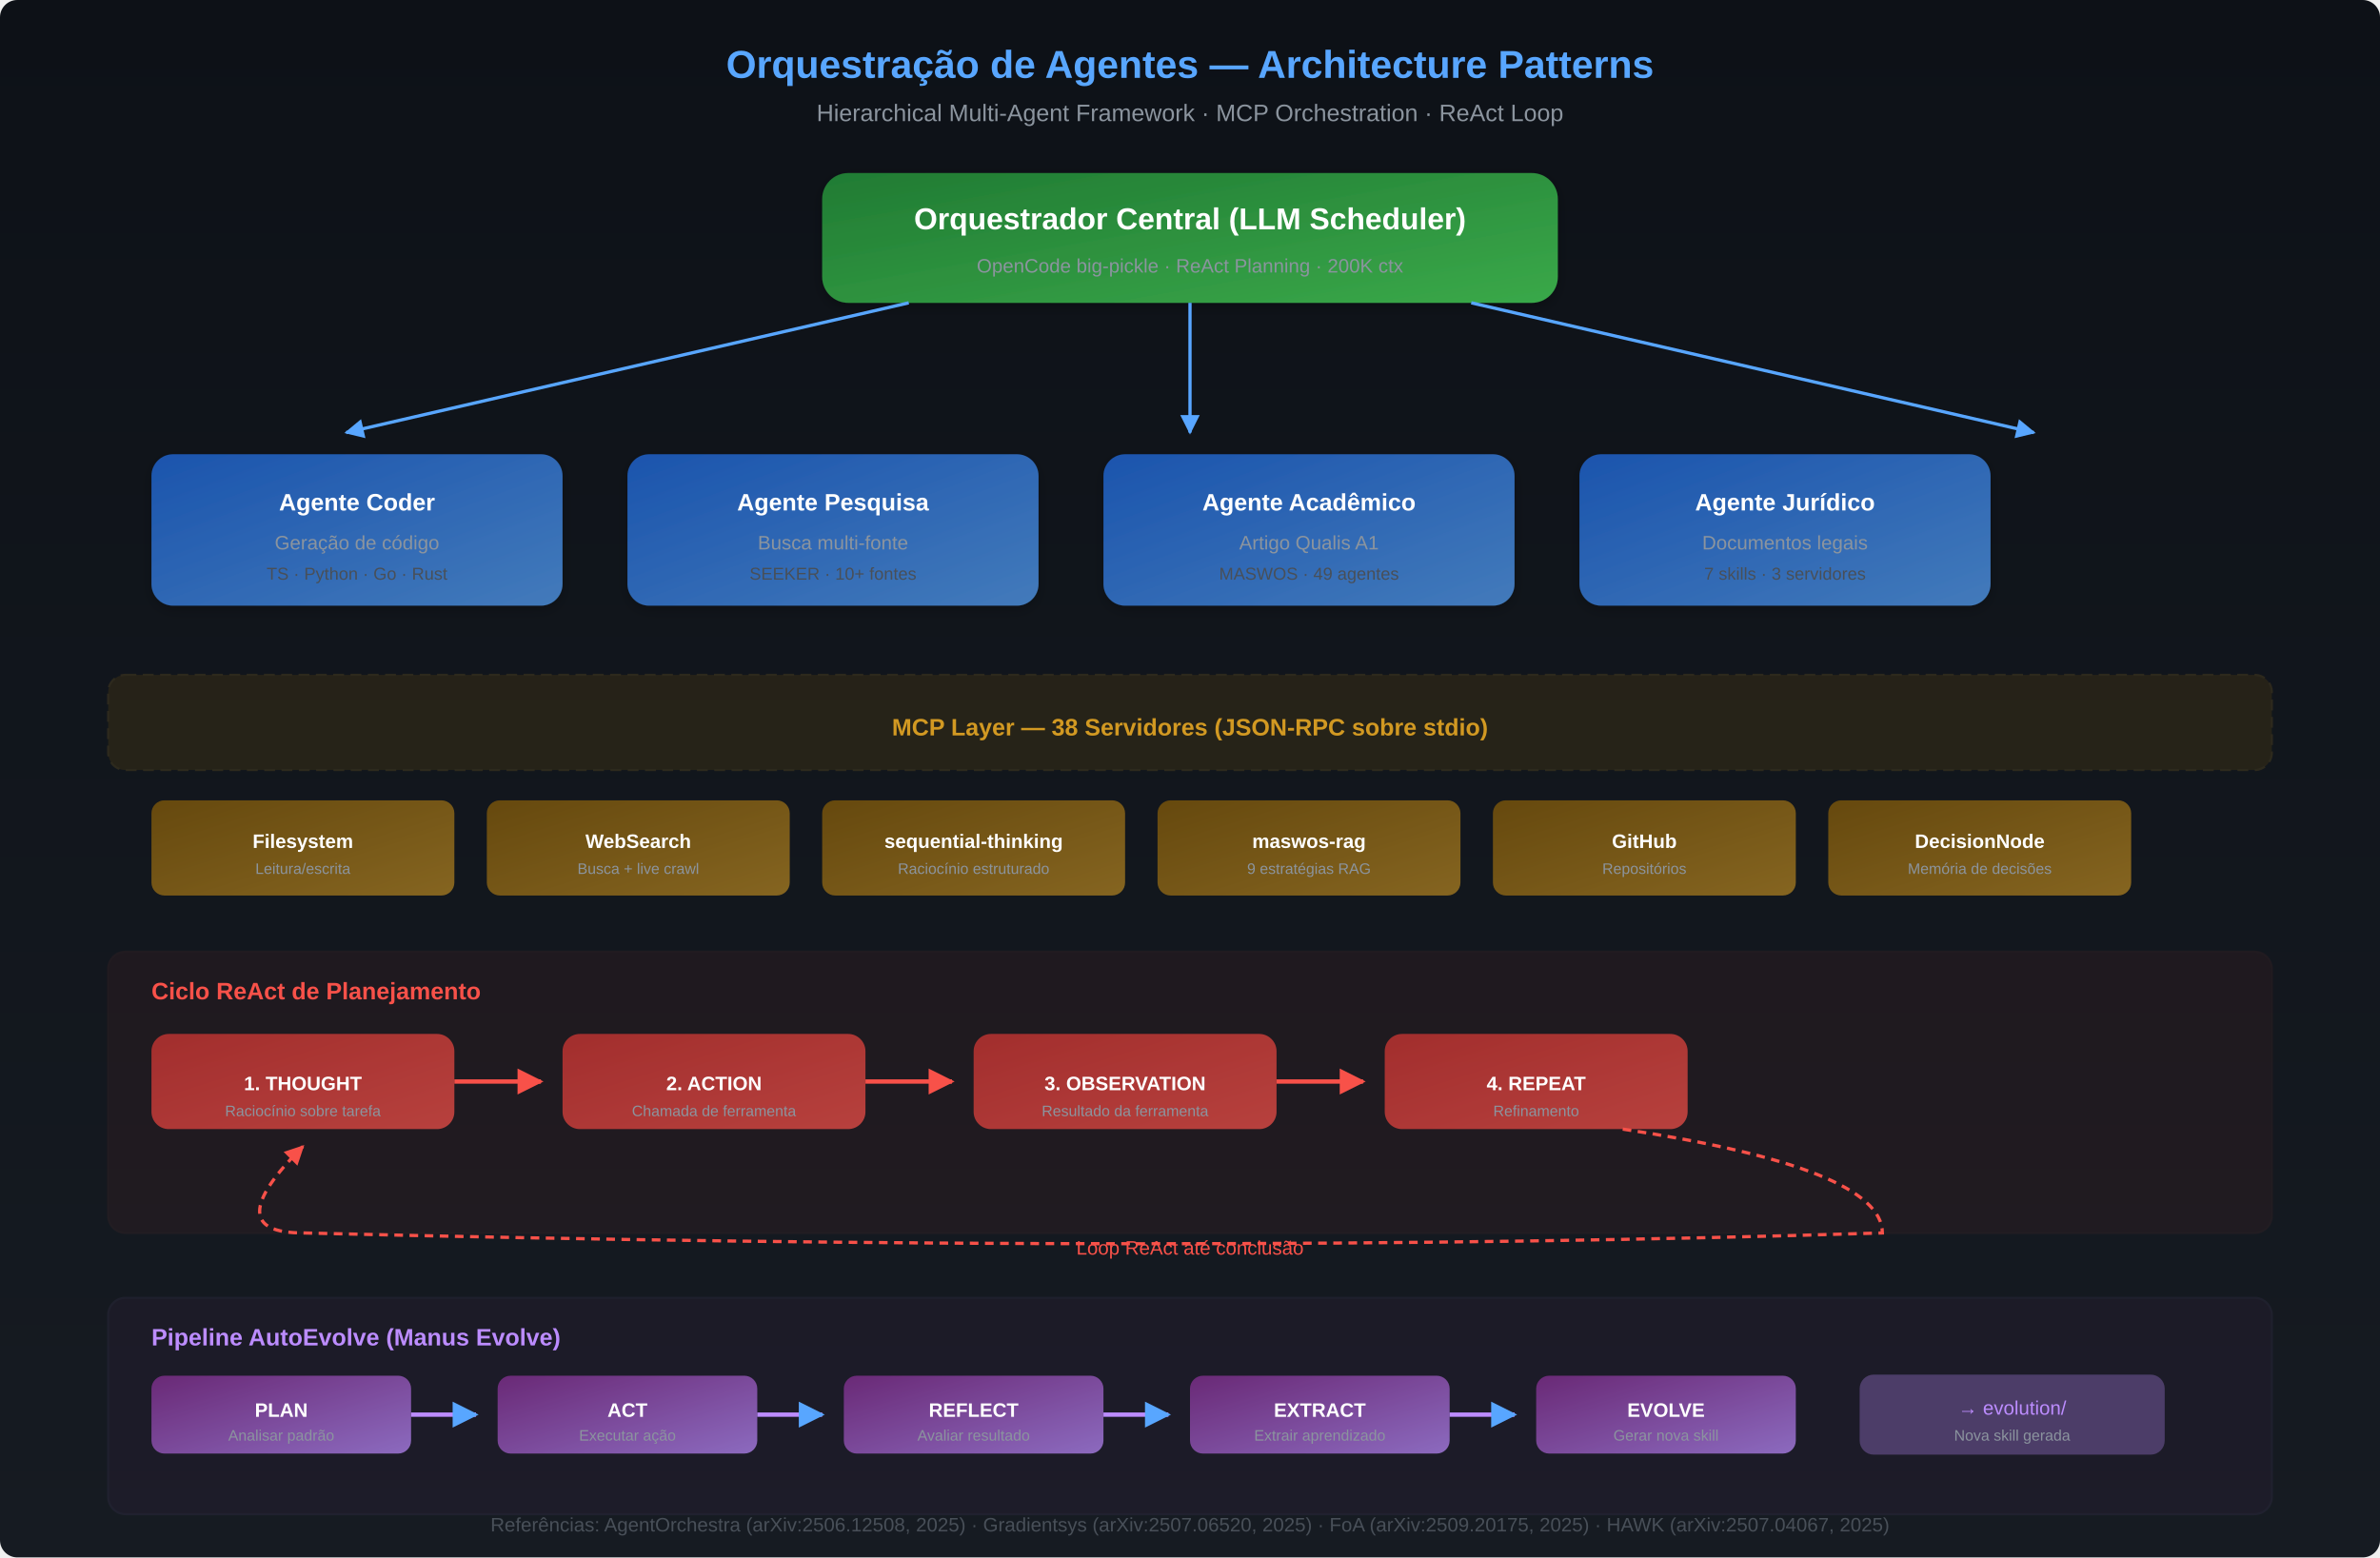
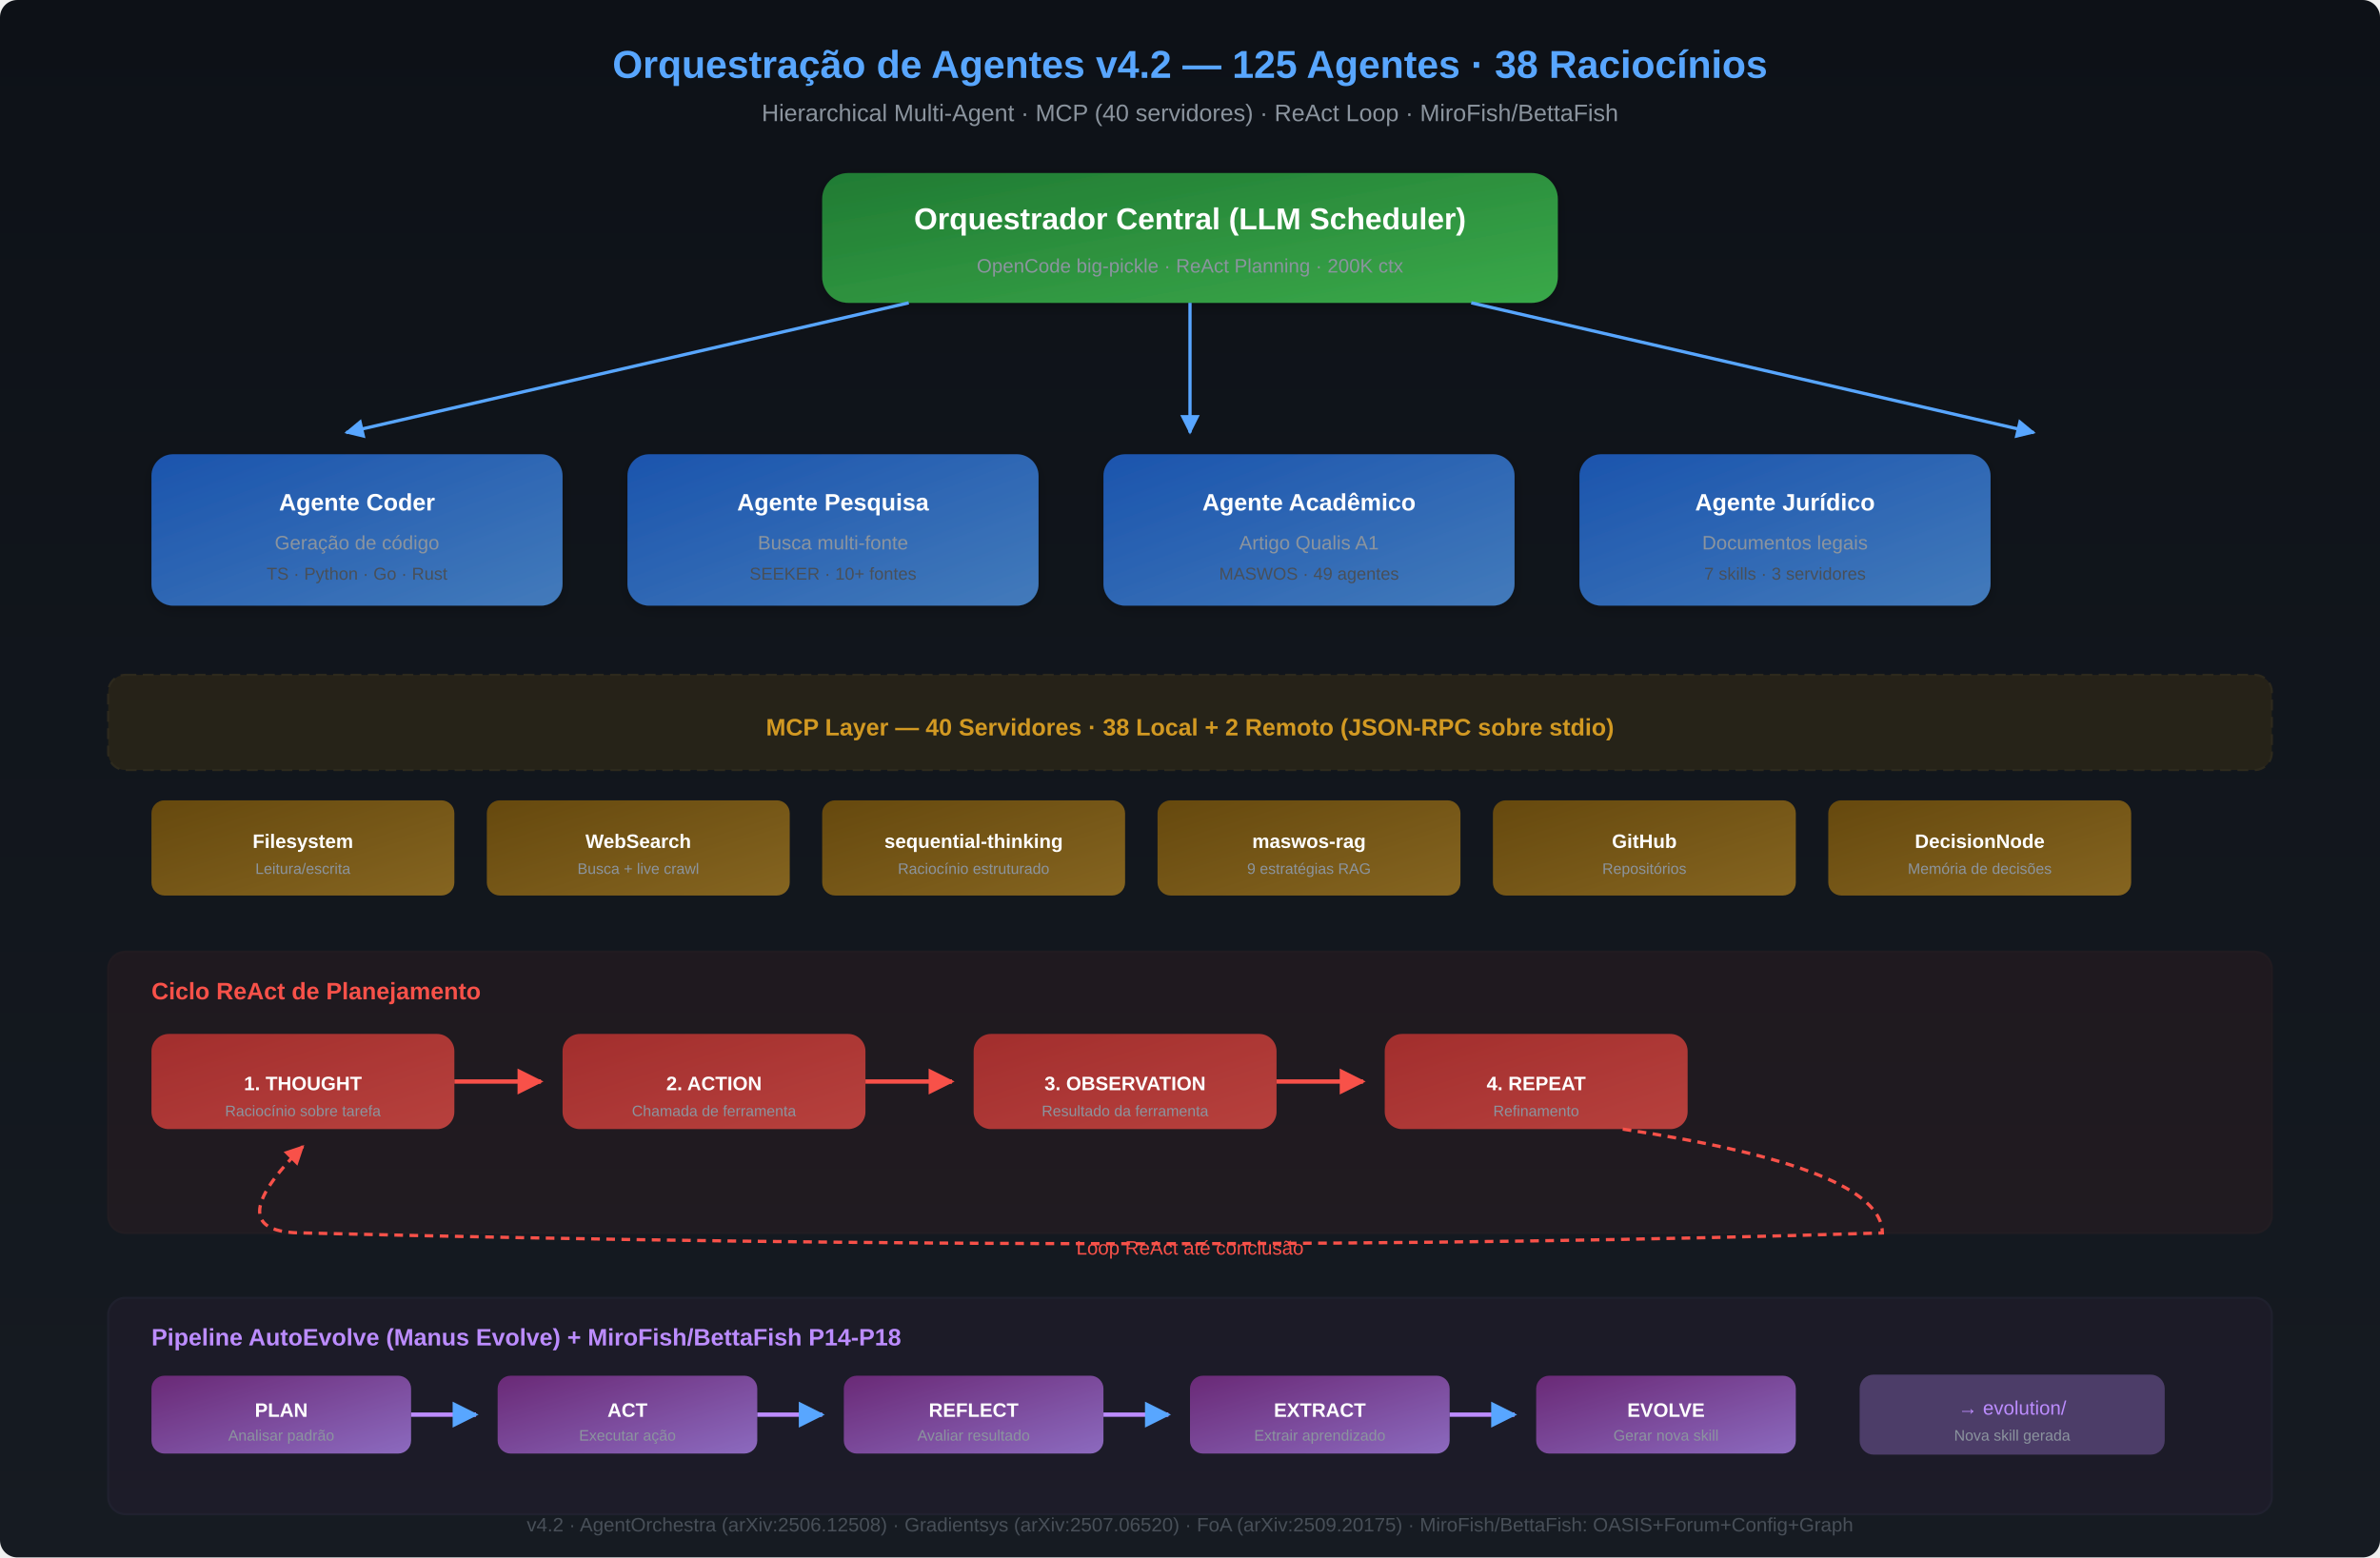
<svg xmlns="http://www.w3.org/2000/svg" viewBox="0 0 1100 720" font-family="Segoe UI, Arial, sans-serif">
  <defs>
    <linearGradient id="bg" x1="0" y1="0" x2="0" y2="1">
      <stop offset="0%" stop-color="#0d1117" />
      <stop offset="100%" stop-color="#161b22" />
    </linearGradient>
    <linearGradient id="orq" x1="0" y1="0" x2="1" y2="1">
      <stop offset="0%" stop-color="#238636" />
      <stop offset="100%" stop-color="#3fb950" />
    </linearGradient>
    <linearGradient id="agent" x1="0" y1="0" x2="1" y2="1">
      <stop offset="0%" stop-color="#1f6feb" />
      <stop offset="100%" stop-color="#58a6ff" />
    </linearGradient>
    <linearGradient id="tool" x1="0" y1="0" x2="1" y2="1">
      <stop offset="0%" stop-color="#9e6a03" />
      <stop offset="100%" stop-color="#d29922" />
    </linearGradient>
    <linearGradient id="pipe" x1="0" y1="0" x2="1" y2="1">
      <stop offset="0%" stop-color="#8b2f97" />
      <stop offset="100%" stop-color="#bc8cff" />
    </linearGradient>
    <linearGradient id="loop" x1="0" y1="0" x2="1" y2="1">
      <stop offset="0%" stop-color="#da3633" />
      <stop offset="100%" stop-color="#f85149" />
    </linearGradient>
    <filter id="shadow">
      <feDropShadow dx="0" dy="2" stdDeviation="3" flood-opacity="0.3" />
    </filter>
    <marker id="arw" viewBox="0 0 10 10" refX="9" refY="5" markerWidth="6" markerHeight="6" orient="auto">
      <path d="M0,0 L10,5 L0,10 Z" fill="#58a6ff" />
    </marker>
    <marker id="arw2" viewBox="0 0 10 10" refX="9" refY="5" markerWidth="6" markerHeight="6" orient="auto">
      <path d="M0,0 L10,5 L0,10 Z" fill="#f85149" />
    </marker>
  </defs>
  <rect width="1100" height="720" fill="url(#bg)" rx="8" />
-   <text x="550" y="36" text-anchor="middle" fill="#58a6ff" font-size="18" font-weight="bold">Orquestração de Agentes — Architecture Patterns</text>
-   <text x="550" y="56" text-anchor="middle" fill="#8b949e" font-size="11">Hierarchical Multi-Agent Framework · MCP Orchestration · ReAct Loop</text>
+   <text x="550" y="36" text-anchor="middle" fill="#58a6ff" font-size="18" font-weight="bold">Orquestração de Agentes v4.2 — 125 Agentes · 38 Raciocínios</text>
+   <text x="550" y="56" text-anchor="middle" fill="#8b949e" font-size="11">Hierarchical Multi-Agent · MCP (40 servidores) · ReAct Loop · MiroFish/BettaFish</text>
  <rect x="380" y="80" width="340" height="60" rx="12" fill="url(#orq)" opacity="0.9" filter="url(#shadow)" />
  <text x="550" y="106" text-anchor="middle" fill="#fff" font-size="14" font-weight="bold">Orquestrador Central (LLM Scheduler)</text>
  <text x="550" y="126" text-anchor="middle" fill="#8b949e" font-size="9">OpenCode big-pickle · ReAct Planning · 200K ctx</text>
  <line x1="420" y1="140" x2="160" y2="200" stroke="#58a6ff" stroke-width="1.5" marker-end="url(#arw)" />
  <line x1="550" y1="140" x2="550" y2="200" stroke="#58a6ff" stroke-width="1.5" marker-end="url(#arw)" />
  <line x1="680" y1="140" x2="940" y2="200" stroke="#58a6ff" stroke-width="1.5" marker-end="url(#arw)" />
  <rect x="70" y="210" width="190" height="70" rx="10" fill="url(#agent)" opacity="0.7" filter="url(#shadow)" />
  <text x="165" y="236" text-anchor="middle" fill="#fff" font-size="11" font-weight="bold">Agente Coder</text>
  <text x="165" y="254" text-anchor="middle" fill="#8b949e" font-size="9">Geração de código</text>
  <text x="165" y="268" text-anchor="middle" fill="#484f58" font-size="8">TS · Python · Go · Rust</text>
  <rect x="290" y="210" width="190" height="70" rx="10" fill="url(#agent)" opacity="0.7" filter="url(#shadow)" />
  <text x="385" y="236" text-anchor="middle" fill="#fff" font-size="11" font-weight="bold">Agente Pesquisa</text>
  <text x="385" y="254" text-anchor="middle" fill="#8b949e" font-size="9">Busca multi-fonte</text>
  <text x="385" y="268" text-anchor="middle" fill="#484f58" font-size="8">SEEKER · 10+ fontes</text>
  <rect x="510" y="210" width="190" height="70" rx="10" fill="url(#agent)" opacity="0.7" filter="url(#shadow)" />
  <text x="605" y="236" text-anchor="middle" fill="#fff" font-size="11" font-weight="bold">Agente Acadêmico</text>
  <text x="605" y="254" text-anchor="middle" fill="#8b949e" font-size="9">Artigo Qualis A1</text>
  <text x="605" y="268" text-anchor="middle" fill="#484f58" font-size="8">MASWOS · 49 agentes</text>
  <rect x="730" y="210" width="190" height="70" rx="10" fill="url(#agent)" opacity="0.7" filter="url(#shadow)" />
  <text x="825" y="236" text-anchor="middle" fill="#fff" font-size="11" font-weight="bold">Agente Jurídico</text>
  <text x="825" y="254" text-anchor="middle" fill="#8b949e" font-size="9">Documentos legais</text>
  <text x="825" y="268" text-anchor="middle" fill="#484f58" font-size="8">7 skills · 3 servidores</text>
  <rect x="50" y="312" width="1000" height="44" rx="8" fill="#9e6a03" opacity="0.15" stroke="#d29922" stroke-width="1" stroke-dasharray="5,3" />
-   <text x="550" y="340" text-anchor="middle" fill="#d29922" font-size="11" font-weight="bold">MCP Layer — 38 Servidores (JSON-RPC sobre stdio)</text>
+   <text x="550" y="340" text-anchor="middle" fill="#d29922" font-size="11" font-weight="bold">MCP Layer — 40 Servidores · 38 Local + 2 Remoto (JSON-RPC sobre stdio)</text>
  <rect x="70" y="370" width="140" height="44" rx="6" fill="url(#tool)" opacity="0.6" />
  <text x="140" y="392" text-anchor="middle" fill="#fff" font-size="9" font-weight="bold">Filesystem</text>
  <text x="140" y="404" text-anchor="middle" fill="#8b949e" font-size="7">Leitura/escrita</text>
  <rect x="225" y="370" width="140" height="44" rx="6" fill="url(#tool)" opacity="0.6" />
  <text x="295" y="392" text-anchor="middle" fill="#fff" font-size="9" font-weight="bold">WebSearch</text>
  <text x="295" y="404" text-anchor="middle" fill="#8b949e" font-size="7">Busca + live crawl</text>
  <rect x="380" y="370" width="140" height="44" rx="6" fill="url(#tool)" opacity="0.6" />
  <text x="450" y="392" text-anchor="middle" fill="#fff" font-size="9" font-weight="bold">sequential-thinking</text>
  <text x="450" y="404" text-anchor="middle" fill="#8b949e" font-size="7">Raciocínio estruturado</text>
  <rect x="535" y="370" width="140" height="44" rx="6" fill="url(#tool)" opacity="0.6" />
  <text x="605" y="392" text-anchor="middle" fill="#fff" font-size="9" font-weight="bold">maswos-rag</text>
  <text x="605" y="404" text-anchor="middle" fill="#8b949e" font-size="7">9 estratégias RAG</text>
  <rect x="690" y="370" width="140" height="44" rx="6" fill="url(#tool)" opacity="0.6" />
  <text x="760" y="392" text-anchor="middle" fill="#fff" font-size="9" font-weight="bold">GitHub</text>
  <text x="760" y="404" text-anchor="middle" fill="#8b949e" font-size="7">Repositórios</text>
  <rect x="845" y="370" width="140" height="44" rx="6" fill="url(#tool)" opacity="0.6" />
  <text x="915" y="392" text-anchor="middle" fill="#fff" font-size="9" font-weight="bold">DecisionNode</text>
  <text x="915" y="404" text-anchor="middle" fill="#8b949e" font-size="7">Memória de decisões</text>
  <rect x="50" y="440" width="1000" height="130" rx="8" fill="#da3633" opacity="0.06" stroke="#f85149" stroke-width="1" />
  <text x="70" y="462" fill="#f85149" font-size="11" font-weight="bold">Ciclo ReAct de Planejamento</text>
  <rect x="70" y="478" width="140" height="44" rx="8" fill="url(#loop)" opacity="0.7" />
  <text x="140" y="504" text-anchor="middle" fill="#fff" font-size="9" font-weight="bold">1. THOUGHT</text>
  <text x="140" y="516" text-anchor="middle" fill="#8b949e" font-size="7">Raciocínio sobre tarefa</text>
  <line x1="210" y1="500" x2="250" y2="500" stroke="#f85149" stroke-width="2" marker-end="url(#arw2)" />
  <rect x="260" y="478" width="140" height="44" rx="8" fill="url(#loop)" opacity="0.7" />
  <text x="330" y="504" text-anchor="middle" fill="#fff" font-size="9" font-weight="bold">2. ACTION</text>
  <text x="330" y="516" text-anchor="middle" fill="#8b949e" font-size="7">Chamada de ferramenta</text>
  <line x1="400" y1="500" x2="440" y2="500" stroke="#f85149" stroke-width="2" marker-end="url(#arw2)" />
  <rect x="450" y="478" width="140" height="44" rx="8" fill="url(#loop)" opacity="0.7" />
  <text x="520" y="504" text-anchor="middle" fill="#fff" font-size="9" font-weight="bold">3. OBSERVATION</text>
  <text x="520" y="516" text-anchor="middle" fill="#8b949e" font-size="7">Resultado da ferramenta</text>
  <line x1="590" y1="500" x2="630" y2="500" stroke="#f85149" stroke-width="2" marker-end="url(#arw2)" />
  <rect x="640" y="478" width="140" height="44" rx="8" fill="url(#loop)" opacity="0.7" />
  <text x="710" y="504" text-anchor="middle" fill="#fff" font-size="9" font-weight="bold">4. REPEAT</text>
  <text x="710" y="516" text-anchor="middle" fill="#8b949e" font-size="7">Refinamento</text>
  <path d="M750,522 Q870,540 870,570 Q550,580 140,570 Q100,570 140,530" fill="none" stroke="#f85149" stroke-width="1.5" stroke-dasharray="4,3" marker-end="url(#arw2)" />
  <text x="550" y="580" text-anchor="middle" fill="#f85149" font-size="9">Loop ReAct até conclusão</text>
  <rect x="50" y="600" width="1000" height="100" rx="8" fill="#8b2f97" opacity="0.06" stroke="#bc8cff" stroke-width="1" />
-   <text x="70" y="622" fill="#bc8cff" font-size="11" font-weight="bold">Pipeline AutoEvolve (Manus Evolve)</text>
+   <text x="70" y="622" fill="#bc8cff" font-size="11" font-weight="bold">Pipeline AutoEvolve (Manus Evolve) + MiroFish/BettaFish P14-P18</text>
  <rect x="70" y="636" width="120" height="36" rx="6" fill="url(#pipe)" opacity="0.7" />
  <text x="130" y="655" text-anchor="middle" fill="#fff" font-size="9" font-weight="bold">PLAN</text>
  <text x="130" y="666" text-anchor="middle" fill="#8b949e" font-size="7">Analisar padrão</text>
  <line x1="190" y1="654" x2="220" y2="654" stroke="#bc8cff" stroke-width="2" marker-end="url(#arw)" />
  <rect x="230" y="636" width="120" height="36" rx="6" fill="url(#pipe)" opacity="0.7" />
  <text x="290" y="655" text-anchor="middle" fill="#fff" font-size="9" font-weight="bold">ACT</text>
  <text x="290" y="666" text-anchor="middle" fill="#8b949e" font-size="7">Executar ação</text>
  <line x1="350" y1="654" x2="380" y2="654" stroke="#bc8cff" stroke-width="2" marker-end="url(#arw)" />
  <rect x="390" y="636" width="120" height="36" rx="6" fill="url(#pipe)" opacity="0.7" />
  <text x="450" y="655" text-anchor="middle" fill="#fff" font-size="9" font-weight="bold">REFLECT</text>
  <text x="450" y="666" text-anchor="middle" fill="#8b949e" font-size="7">Avaliar resultado</text>
  <line x1="510" y1="654" x2="540" y2="654" stroke="#bc8cff" stroke-width="2" marker-end="url(#arw)" />
  <rect x="550" y="636" width="120" height="36" rx="6" fill="url(#pipe)" opacity="0.7" />
  <text x="610" y="655" text-anchor="middle" fill="#fff" font-size="9" font-weight="bold">EXTRACT</text>
  <text x="610" y="666" text-anchor="middle" fill="#8b949e" font-size="7">Extrair aprendizado</text>
  <line x1="670" y1="654" x2="700" y2="654" stroke="#bc8cff" stroke-width="2" marker-end="url(#arw)" />
  <rect x="710" y="636" width="120" height="36" rx="6" fill="url(#pipe)" opacity="0.7" />
  <text x="770" y="655" text-anchor="middle" fill="#fff" font-size="9" font-weight="bold">EVOLVE</text>
  <text x="770" y="666" text-anchor="middle" fill="#8b949e" font-size="7">Gerar nova skill</text>
  <rect x="860" y="636" width="140" height="36" rx="6" fill="#bc8cff" opacity="0.3" stroke="#bc8cff" stroke-width="1" />
  <text x="930" y="654" text-anchor="middle" fill="#bc8cff" font-size="9">→ evolution/</text>
  <text x="930" y="666" text-anchor="middle" fill="#8b949e" font-size="7">Nova skill gerada</text>
-   <text x="550" y="708" text-anchor="middle" fill="#484f58" font-size="9">Referências: AgentOrchestra (arXiv:2506.12508, 2025) · Gradientsys (arXiv:2507.06520, 2025) · FoA (arXiv:2509.20175, 2025) · HAWK (arXiv:2507.04067, 2025)</text>
+   <text x="550" y="708" text-anchor="middle" fill="#484f58" font-size="9">v4.2 · AgentOrchestra (arXiv:2506.12508) · Gradientsys (arXiv:2507.06520) · FoA (arXiv:2509.20175) · MiroFish/BettaFish: OASIS+Forum+Config+Graph</text>
</svg>
